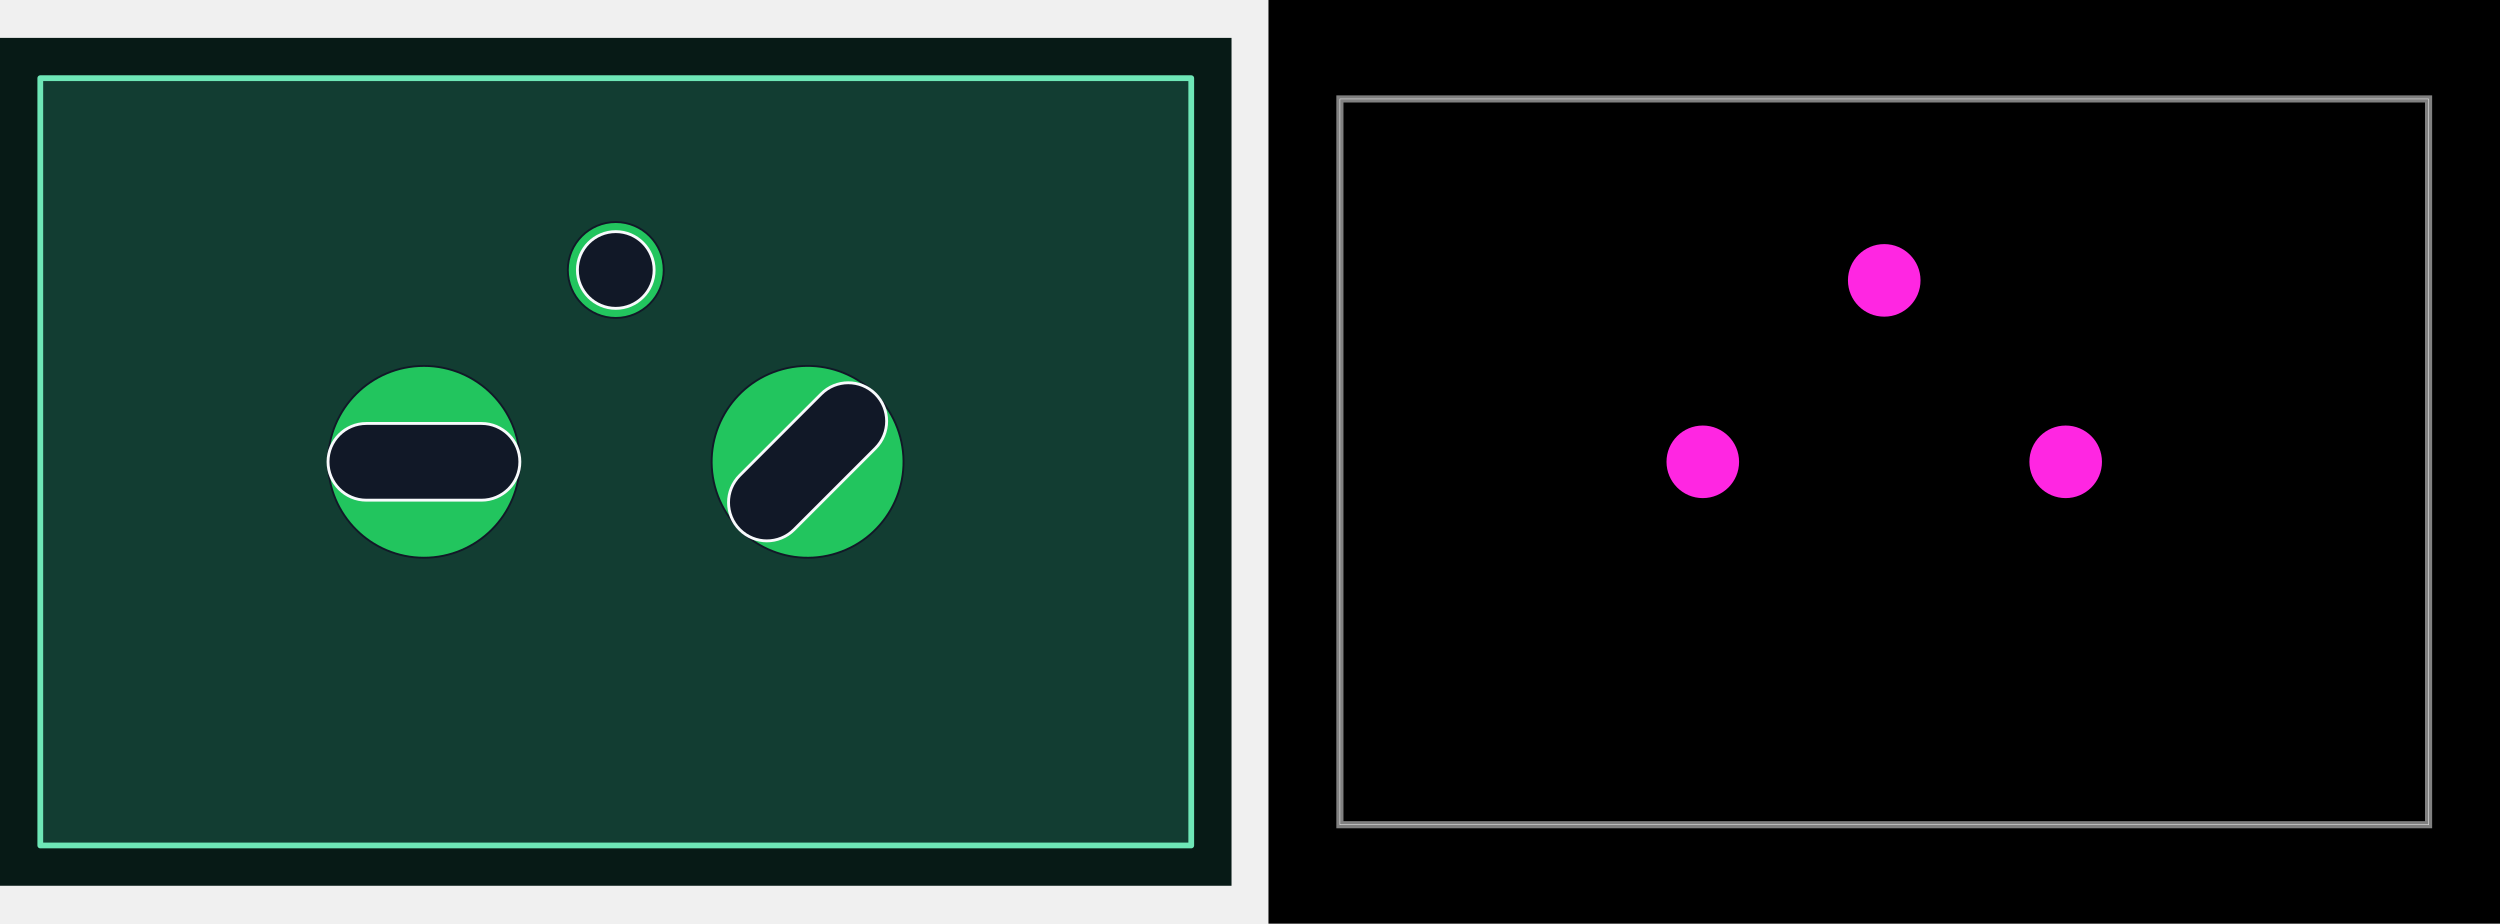
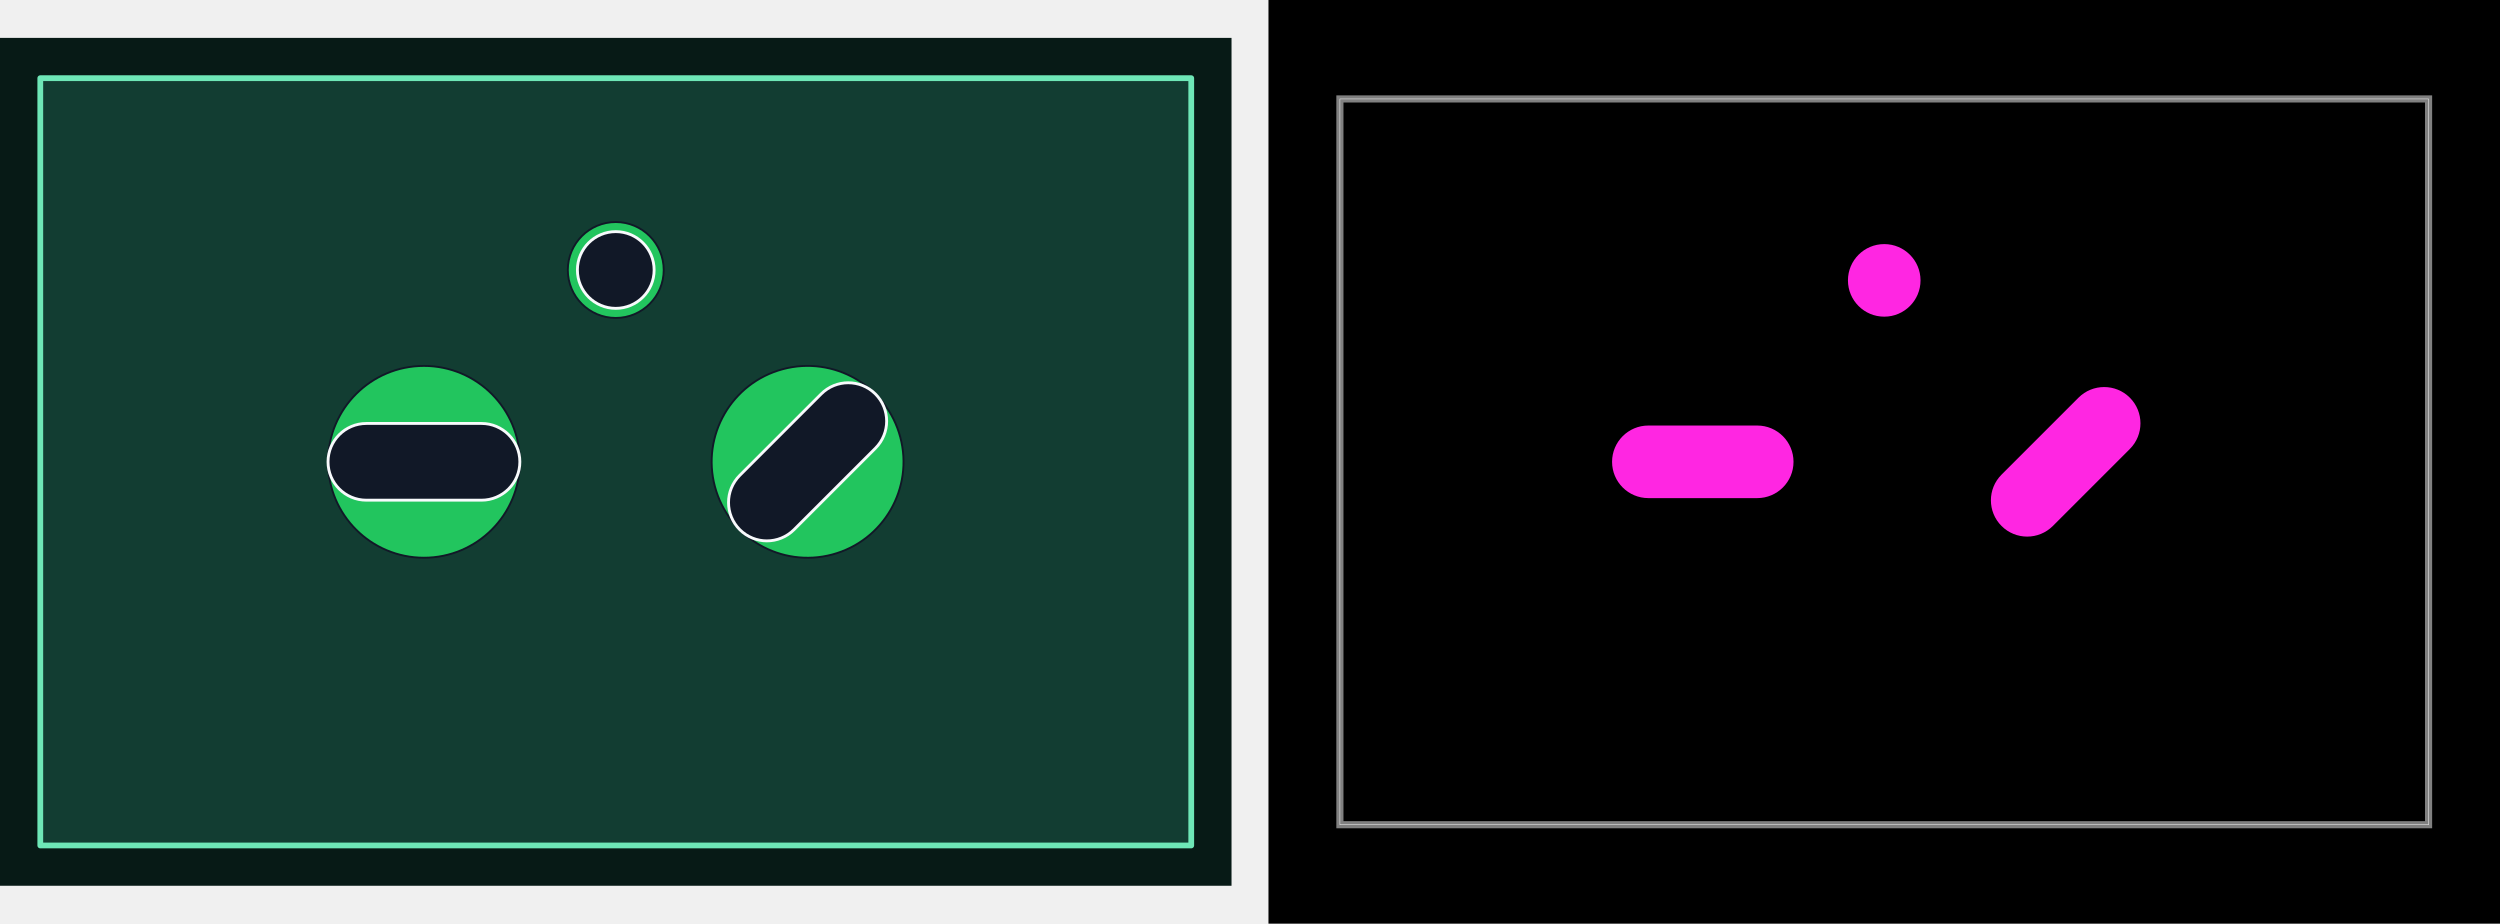
<svg xmlns="http://www.w3.org/2000/svg" width="1624" height="600" viewBox="0 0 1624 600" aria-label="Non-plated Altium slot: altiumts source on left, Circuit JSON on right" role="img">
  <g transform="translate(0, 24.61059) scale(1.246106, 1.246106) translate(0, 0)">
    <rect width="642" height="442" fill="#071a16" x="0" y="0" />
    <g stroke-linecap="round" stroke-linejoin="round">
      <polygon data-record="BoardOutline" points="21,421 621,421 621,21 21,21 21,421" fill="#123d32" stroke="#6ee7b7" stroke-width="3" />
      <g data-record="Pad" data-layer="MULTILAYER" data-pad-name="NPTH1" data-pad-shape="ROUND" data-pad-stack-layer="0" data-plated="false">
        <circle cx="221" cy="221" r="50" fill="#22c55e" stroke="#111827" stroke-width="1" />
        <rect data-hole-shape="SLOT" x="171" y="201" width="100" height="40" rx="20" ry="20" fill="#111827" stroke="#f8fafc" stroke-width="1.5" />
      </g>
      <g data-record="Pad" data-layer="MULTILAYER" data-pad-name="NPTH2" data-pad-shape="ROUND" data-pad-stack-layer="0" data-plated="false" transform="rotate(-15 421 221)">
        <circle cx="421" cy="221" r="50" fill="#22c55e" stroke="#111827" stroke-width="1" />
        <rect data-hole-shape="SLOT" x="371" y="201" width="100" height="40" rx="20" ry="20" fill="#111827" stroke="#f8fafc" stroke-width="1.5" transform="rotate(-30 421 221)" />
      </g>
      <g data-record="Pad" data-layer="MULTILAYER" data-pad-name="NPTH3" data-pad-shape="ROUND" data-pad-stack-layer="0" data-plated="false">
        <circle cx="321" cy="121" r="25" fill="#22c55e" stroke="#111827" stroke-width="1" />
        <circle data-hole-shape="ROUND" cx="321" cy="121" r="20" fill="#111827" stroke="#f8fafc" stroke-width="1.5" />
      </g>
    </g>
  </g>
  <g transform="translate(824, 0) scale(1, 1) translate(0, 0)">
    <style />
    <rect class="boundary" x="0" y="0" fill="#000" width="800" height="600" data-type="pcb_background" data-pcb-layer="global" />
    <rect class="pcb-boundary" fill="none" stroke="#fff" stroke-width="0.3" x="46.404" y="64.269" width="707.193" height="471.462" data-type="pcb_boundary" data-pcb-layer="global" />
    <path class="pcb-board" d="M 46.404 535.731 L 753.596 535.731 L 753.596 64.269 L 46.404 64.269 L 46.404 535.731 Z" fill="none" stroke="rgba(255, 255, 255, 0.5)" stroke-width="4.64" data-type="pcb_board" data-pcb-layer="board" />
-     <circle class="pcb-hole" cx="282.135" cy="300" r="23.573" fill="#FF26E2" data-type="pcb_hole" data-pcb-layer="drill" />
-     <circle class="pcb-hole" cx="517.865" cy="300" r="23.573" fill="#FF26E2" data-type="pcb_hole" data-pcb-layer="drill" />
+     <path class="pcb-hole" fill="#FF26E2" d="M246.775,276.427 h70.719 a23.573,23.573 0 0 1 0,47.146 h-70.719 a23.573,23.573 0 0 1 0,-47.146 z" data-type="pcb_hole" data-pcb-layer="drill" />
+     <path class="pcb-hole" fill="#FF26E2" d="M-35.36,-23.573 h70.719 a23.573,23.573 0 0 1 0,47.146 h-70.719 a23.573,23.573 0 0 1 0,-47.146 z" transform="translate(517.8654 300) rotate(-45)" data-type="pcb_hole" data-pcb-layer="drill" />
    <circle class="pcb-hole" cx="400" cy="182.135" r="23.573" fill="#FF26E2" data-type="pcb_hole" data-pcb-layer="drill" />
  </g>
</svg>
